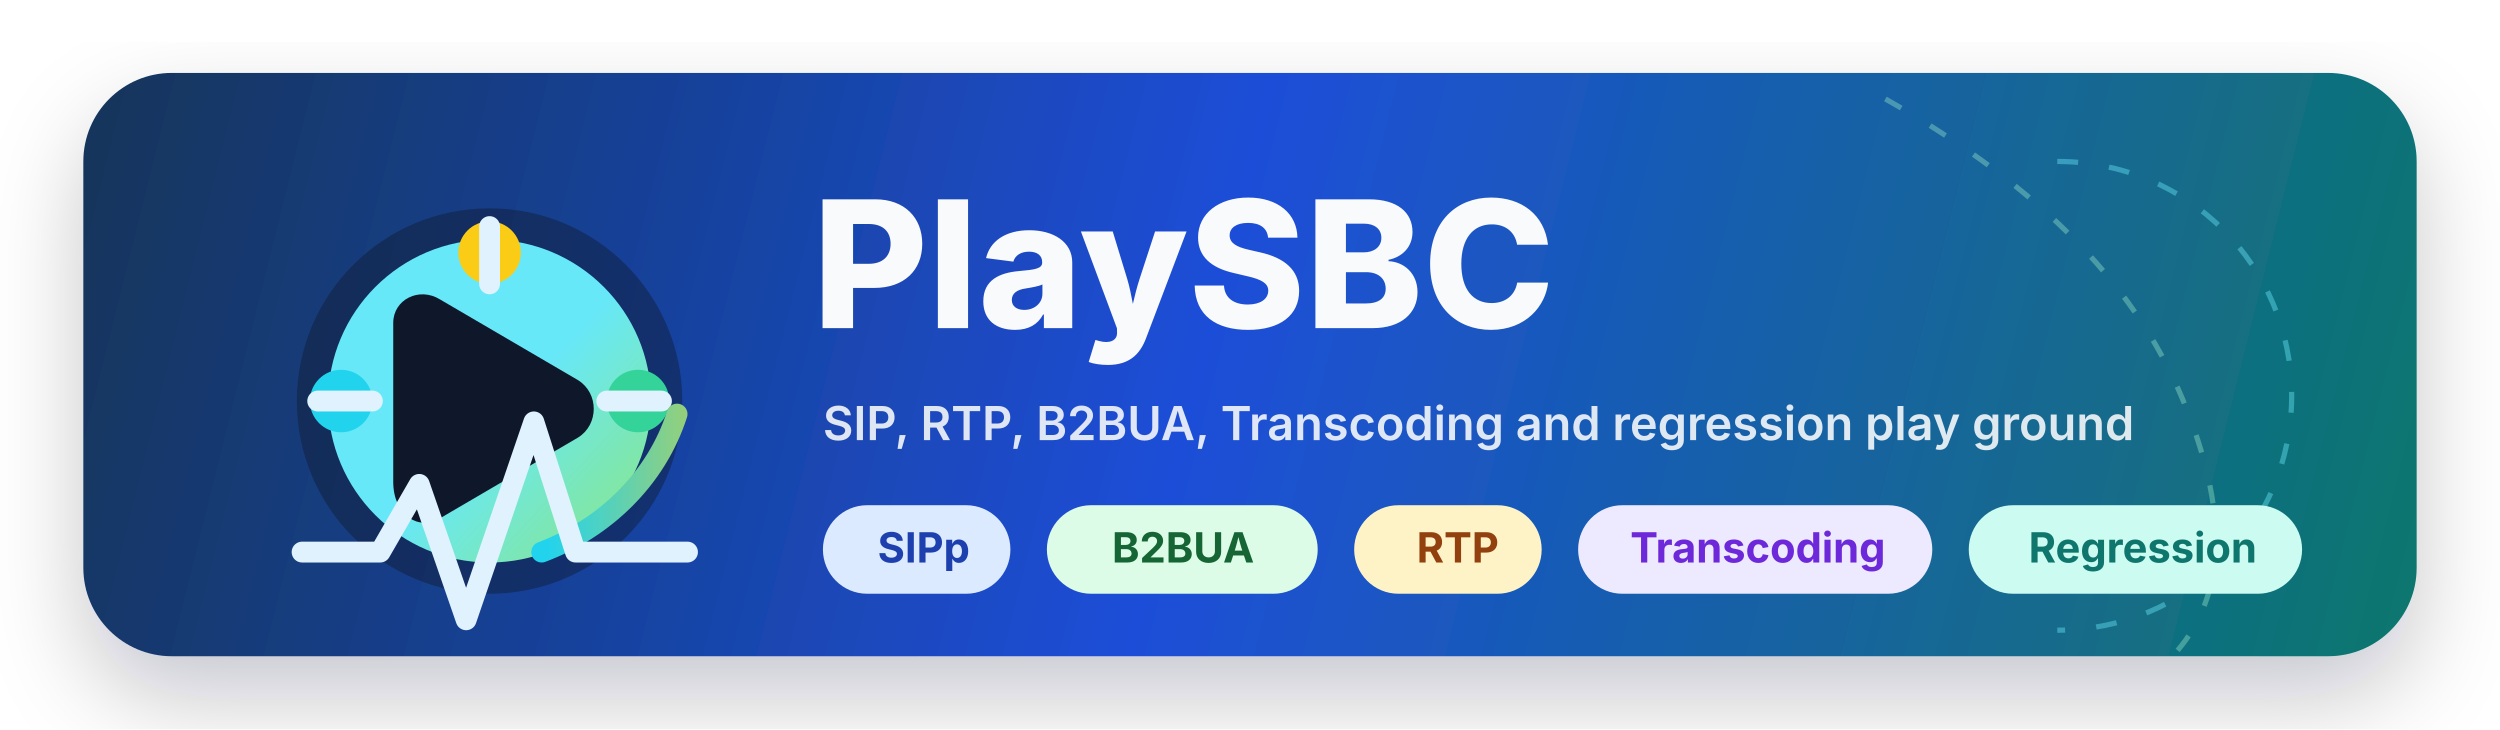
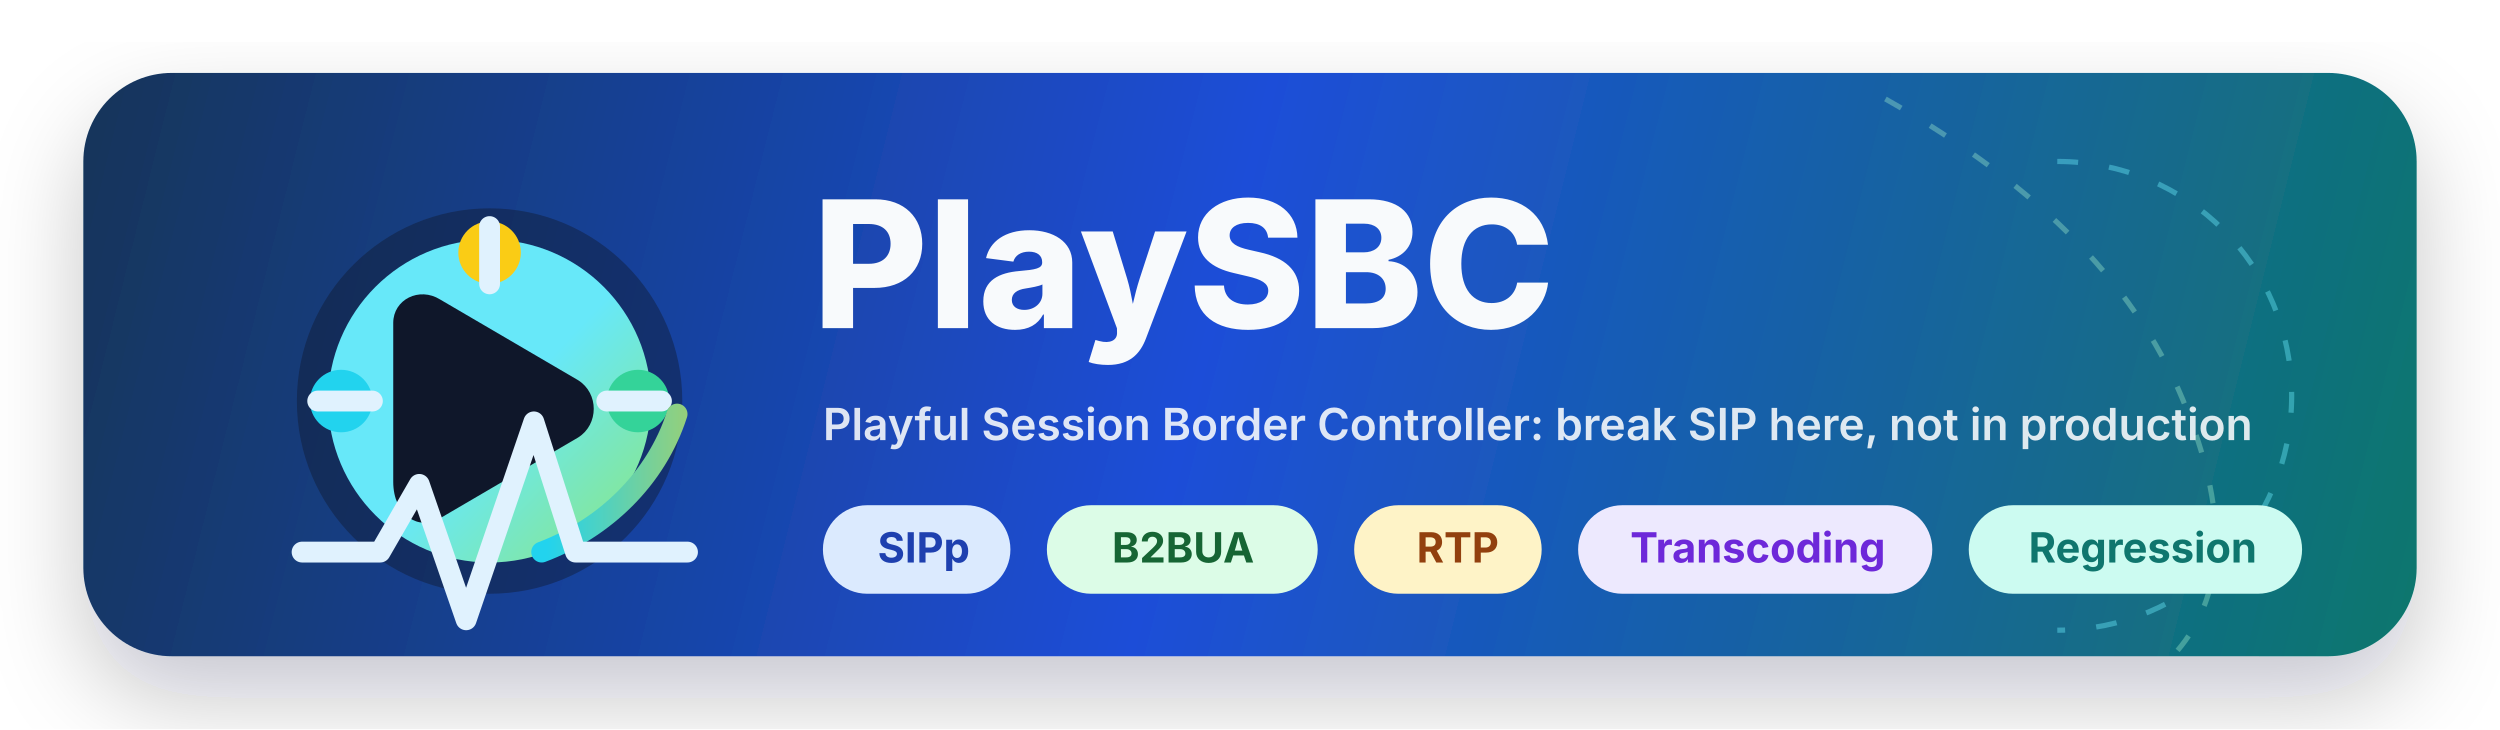
<svg xmlns="http://www.w3.org/2000/svg" width="960" height="280" viewBox="0 0 960 280" fill="none" role="img" aria-labelledby="title desc">
  <defs>
    <linearGradient id="bg" x1="40" y1="30" x2="920" y2="250" gradientUnits="userSpaceOnUse">
      <stop offset="0" stop-color="#12355B" />
      <stop offset="0.48" stop-color="#1D4ED8" />
      <stop offset="1" stop-color="#0F766E" />
    </linearGradient>
    <linearGradient id="accent" x1="128" y1="66" x2="298" y2="226" gradientUnits="userSpaceOnUse">
      <stop offset="0" stop-color="#67E8F9" />
      <stop offset="0.55" stop-color="#A3E635" />
      <stop offset="1" stop-color="#FACC15" />
    </linearGradient>
    <linearGradient id="pulse" x1="116" y1="153" x2="318" y2="153" gradientUnits="userSpaceOnUse">
      <stop offset="0" stop-color="#22D3EE" />
      <stop offset="0.5" stop-color="#FACC15" />
      <stop offset="1" stop-color="#34D399" />
    </linearGradient>
    <filter id="softShadow" x="0" y="0" width="960" height="280" filterUnits="userSpaceOnUse" color-interpolation-filters="sRGB">
      <feDropShadow dx="0" dy="16" stdDeviation="18" flood-color="#0F172A" flood-opacity="0.22" />
    </filter>
  </defs>
  <rect x="32" y="28" width="896" height="224" rx="34" fill="url(#bg)" filter="url(#softShadow)" />
  <path d="M790 62C840 62 880 102 880 152C880 202 840 242 790 242" stroke="#67E8F9" stroke-width="2" stroke-dasharray="8 12" opacity="0.42" />
  <path d="M724 38C784 72 822 111 840 158C856 199 854 229 836 250" stroke="#A7F3D0" stroke-width="2" stroke-dasharray="7 13" opacity="0.36" />
  <g transform="translate(94 60)">
    <circle cx="94" cy="94" r="74" fill="#0F172A" opacity="0.42" />
    <circle cx="94" cy="94" r="62" fill="url(#accent)" />
    <path d="M57 125V64C57 55 67 50 75 55L128 86C136 91 136 103 128 108L75 139C67 144 57 138 57 125Z" fill="#0F172A" />
    <circle cx="37" cy="94" r="12" fill="#22D3EE" />
    <circle cx="151" cy="94" r="12" fill="#34D399" />
    <circle cx="94" cy="37" r="12" fill="#FACC15" />
    <path d="M49 94H28M160 94H139M94 49V27" stroke="#E0F2FE" stroke-width="8" stroke-linecap="round" />
    <path d="M114 152C138 143 158 124 166 99" stroke="url(#pulse)" stroke-width="8" stroke-linecap="round" />
    <path d="M22 152H52L67 126L85 178L111 102L127 152H170" stroke="#E0F2FE" stroke-width="8" stroke-linecap="round" stroke-linejoin="round" />
  </g>
  <g fill="#F8FAFC">
    <text x="312" y="126" font-family="Inter, ui-sans-serif, system-ui, -apple-system, BlinkMacSystemFont, Segoe UI, sans-serif" font-size="68" font-weight="800" letter-spacing="0">PlaySBC</text>
-     <text x="316" y="169" font-family="Inter, ui-sans-serif, system-ui, -apple-system, BlinkMacSystemFont, Segoe UI, sans-serif" font-size="18" font-weight="600" opacity="0.88">SIP, RTP, B2BUA, Transcoding and regression play ground</text>
+     <text x="316" y="169" font-family="Inter, ui-sans-serif, system-ui, -apple-system, BlinkMacSystemFont, Segoe UI, sans-serif" font-size="17" font-weight="600" opacity="0.88">Playful Session Border Controller: break SIP here, not in production</text>
  </g>
  <g font-family="Inter, ui-sans-serif, system-ui, -apple-system, BlinkMacSystemFont, Segoe UI, sans-serif" font-size="16" font-weight="700">
    <rect x="316" y="194" width="72" height="34" rx="17" fill="#DBEAFE" />
    <text x="337" y="216" fill="#1E40AF">SIPp</text>
    <rect x="402" y="194" width="104" height="34" rx="17" fill="#DCFCE7" />
    <text x="427" y="216" fill="#166534">B2BUA</text>
    <rect x="520" y="194" width="72" height="34" rx="17" fill="#FEF3C7" />
    <text x="544" y="216" fill="#92400E">RTP</text>
    <rect x="606" y="194" width="136" height="34" rx="17" fill="#EDE9FE" />
    <text x="626" y="216" fill="#6D28D9">Transcoding</text>
    <rect x="756" y="194" width="128" height="34" rx="17" fill="#CCFBF1" />
    <text x="779" y="216" fill="#0F766E">Regression</text>
  </g>
</svg>
